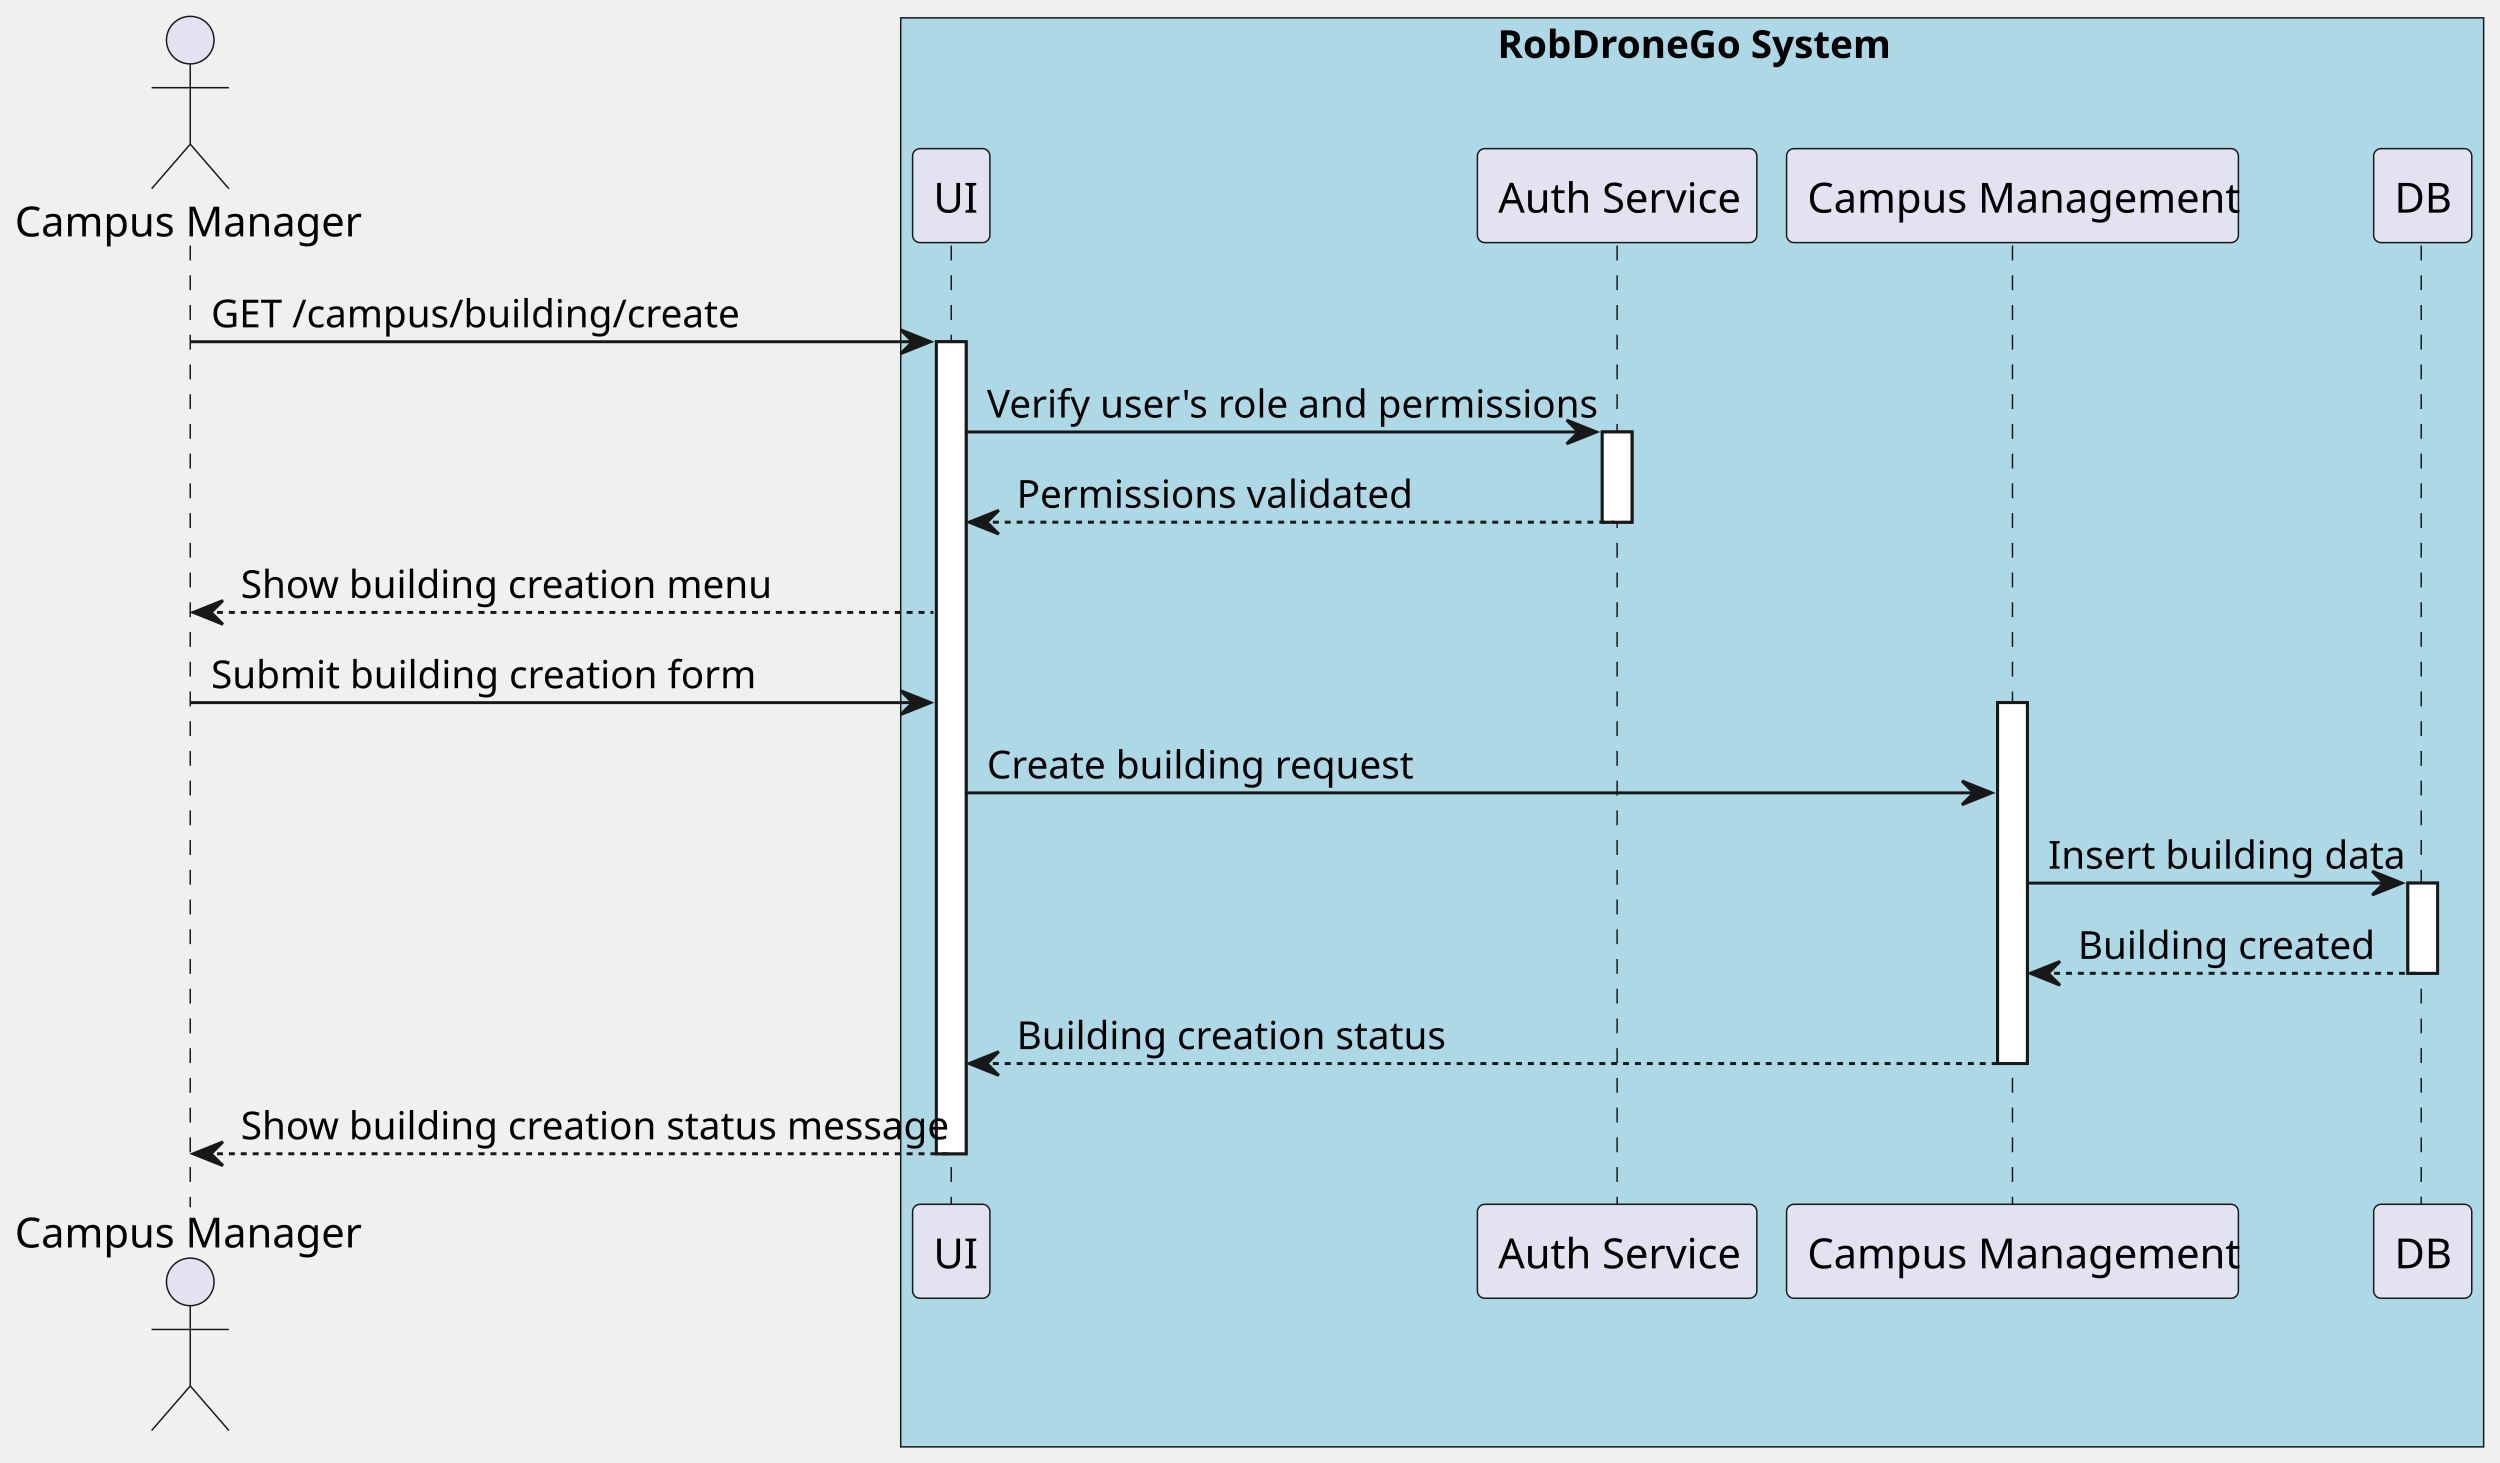
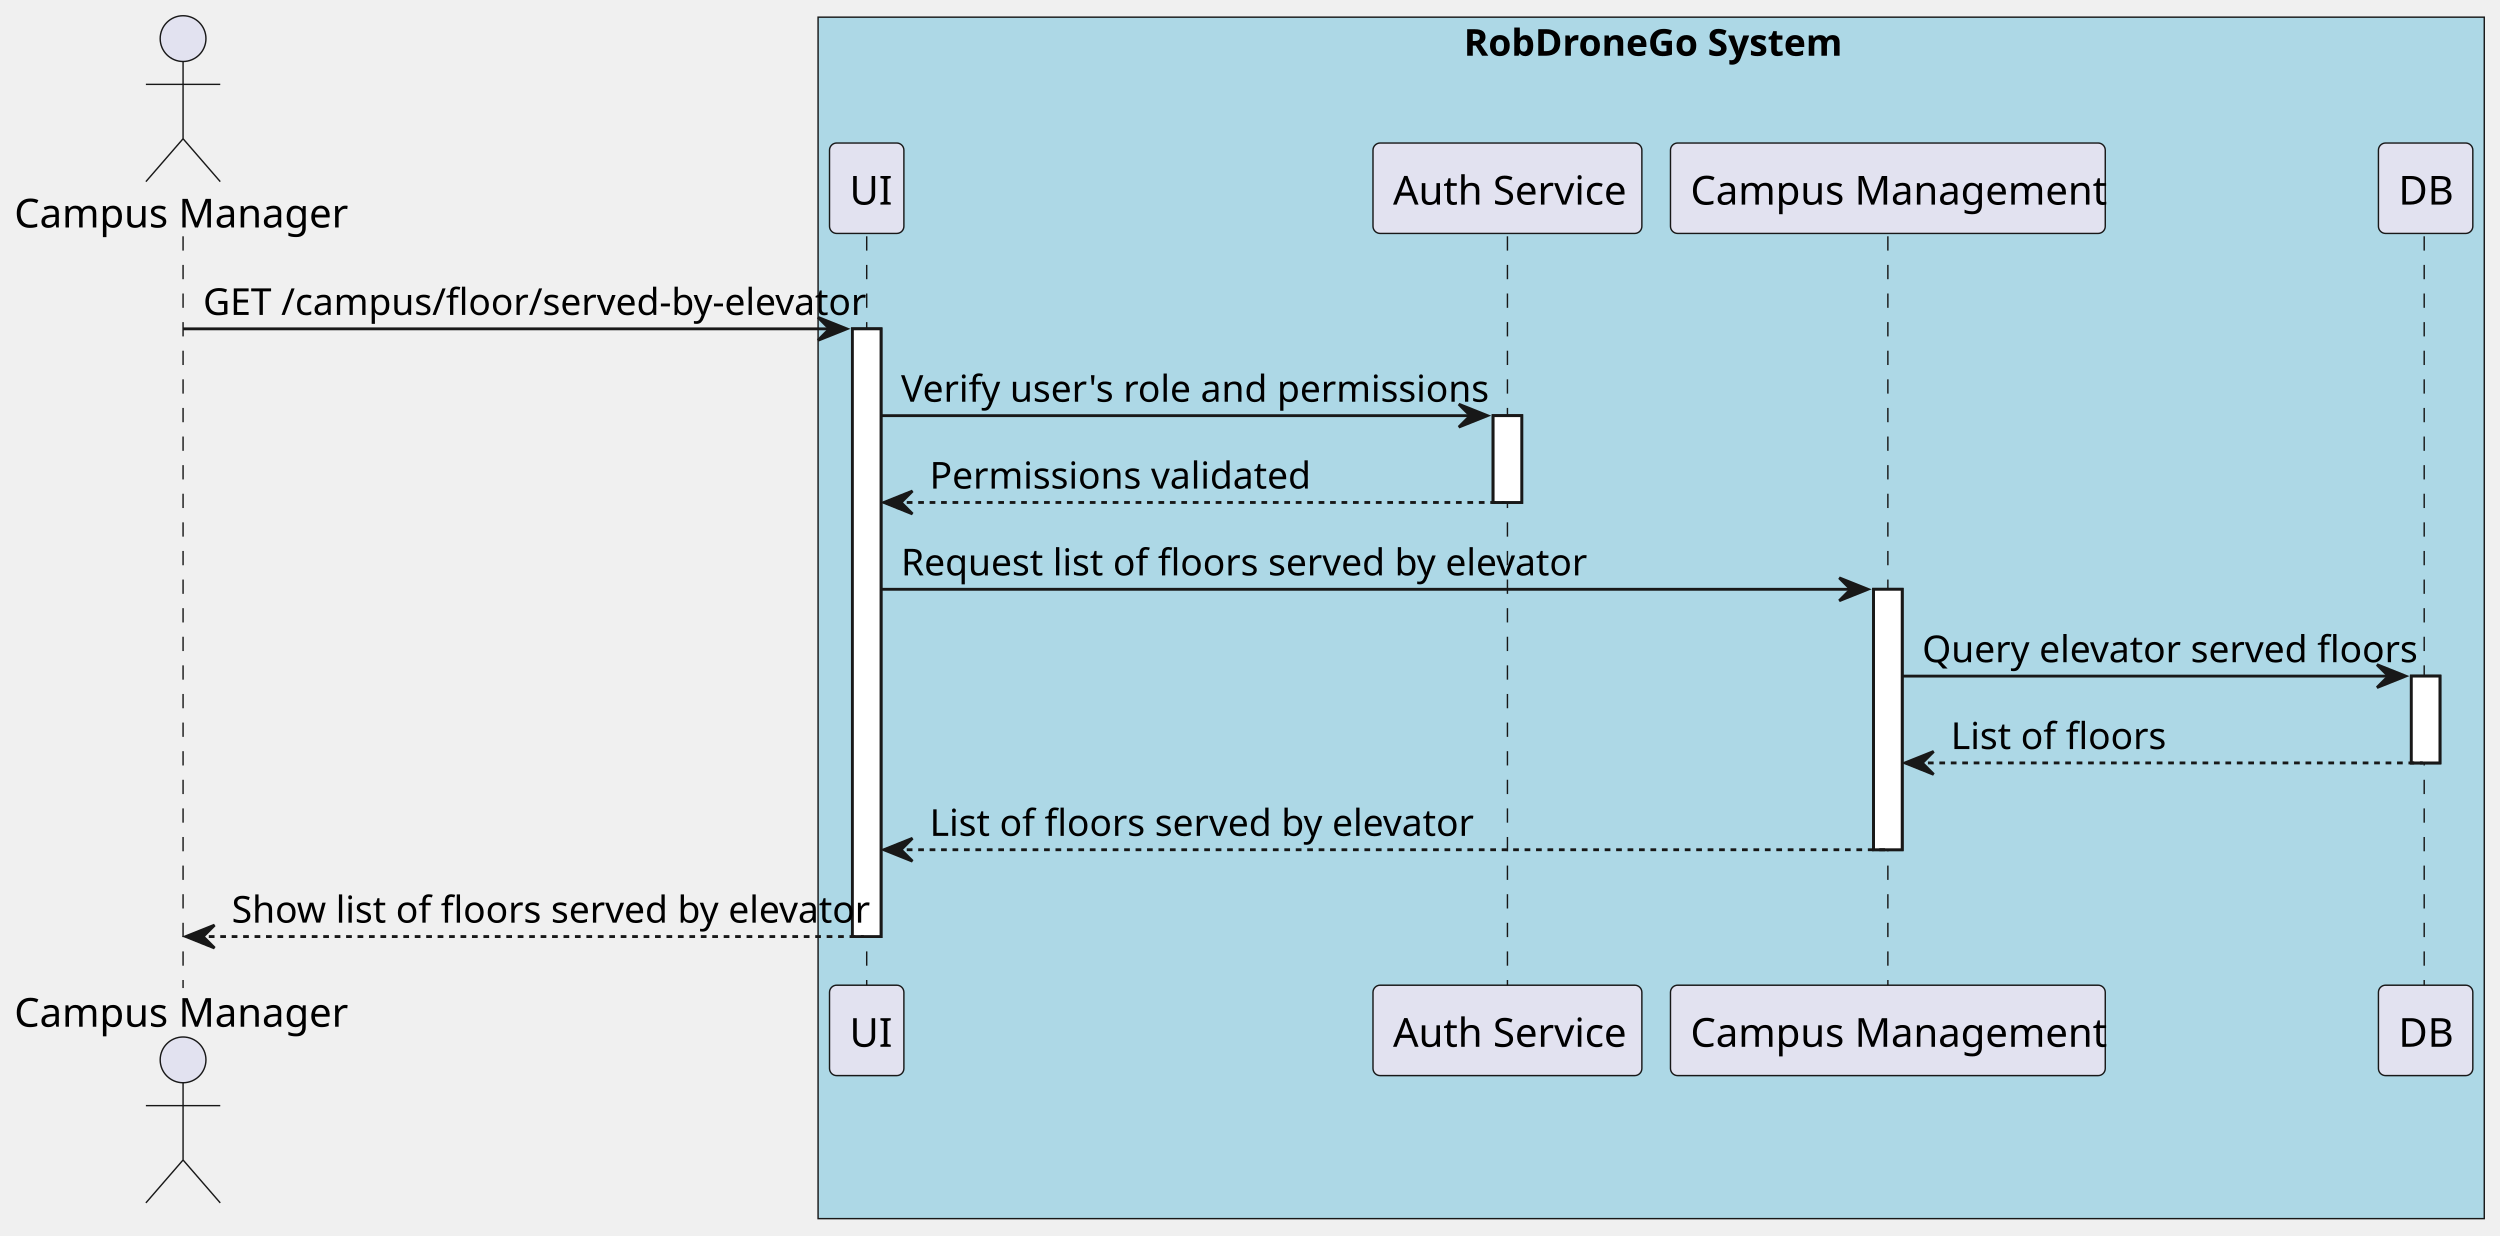
- <svg xmlns="http://www.w3.org/2000/svg" contentStyleType="text/css" height="492px" preserveAspectRatio="none" style="width:841px;height:492px;background:#FFFFFF;" version="1.1" viewBox="0 0 841 492" width="841px" zoomAndPan="magnify">
+ <svg xmlns="http://www.w3.org/2000/svg" contentStyleType="text/css" height="432px" preserveAspectRatio="none" style="width:874px;height:432px;background:#FFFFFF;" version="1.1" viewBox="0 0 874 432" width="874px" zoomAndPan="magnify">
  <defs />
  <g>
-     <rect fill="#ADD8E6" height="480.734" style="stroke:#181818;stroke-width:0.5;" width="532.5" x="303" y="6" />
-     <text fill="#000000" font-family="sans-serif" font-size="13" font-weight="bold" lengthAdjust="spacing" textLength="131" x="503.75" y="19.495">RobDroneGo System</text>
-     <rect fill="#FFFFFF" height="273.164" style="stroke:#181818;stroke-width:1.0;" width="10" x="315" y="114.961" />
-     <rect fill="#FFFFFF" height="30.352" style="stroke:#181818;stroke-width:1.0;" width="10" x="539" y="145.312" />
-     <rect fill="#FFFFFF" height="121.406" style="stroke:#181818;stroke-width:1.0;" width="10" x="672" y="236.367" />
-     <rect fill="#FFFFFF" height="30.352" style="stroke:#181818;stroke-width:1.0;" width="10" x="810" y="297.07" />
-     <line style="stroke:#181818;stroke-width:0.5;stroke-dasharray:5.0,5.0;" x1="64" x2="64" y1="82.609" y2="406.125" />
-     <line style="stroke:#181818;stroke-width:0.5;stroke-dasharray:5.0,5.0;" x1="320" x2="320" y1="82.609" y2="406.125" />
-     <line style="stroke:#181818;stroke-width:0.5;stroke-dasharray:5.0,5.0;" x1="544" x2="544" y1="82.609" y2="406.125" />
-     <line style="stroke:#181818;stroke-width:0.5;stroke-dasharray:5.0,5.0;" x1="677" x2="677" y1="82.609" y2="406.125" />
-     <line style="stroke:#181818;stroke-width:0.5;stroke-dasharray:5.0,5.0;" x1="814.5" x2="814.5" y1="82.609" y2="406.125" />
+     <rect fill="#ADD8E6" height="420.031" style="stroke:#181818;stroke-width:0.5;" width="582.5" x="286" y="6" />
+     <text fill="#000000" font-family="sans-serif" font-size="13" font-weight="bold" lengthAdjust="spacing" textLength="131" x="511.75" y="19.495">RobDroneGo System</text>
+     <rect fill="#FFFFFF" height="212.461" style="stroke:#181818;stroke-width:1.0;" width="10" x="298" y="114.961" />
+     <rect fill="#FFFFFF" height="30.352" style="stroke:#181818;stroke-width:1.0;" width="10" x="522" y="145.312" />
+     <rect fill="#FFFFFF" height="91.055" style="stroke:#181818;stroke-width:1.0;" width="10" x="655" y="206.016" />
+     <rect fill="#FFFFFF" height="30.352" style="stroke:#181818;stroke-width:1.0;" width="10" x="843" y="236.367" />
+     <line style="stroke:#181818;stroke-width:0.5;stroke-dasharray:5.0,5.0;" x1="64" x2="64" y1="82.609" y2="345.422" />
+     <line style="stroke:#181818;stroke-width:0.5;stroke-dasharray:5.0,5.0;" x1="303" x2="303" y1="82.609" y2="345.422" />
+     <line style="stroke:#181818;stroke-width:0.5;stroke-dasharray:5.0,5.0;" x1="527" x2="527" y1="82.609" y2="345.422" />
+     <line style="stroke:#181818;stroke-width:0.5;stroke-dasharray:5.0,5.0;" x1="660" x2="660" y1="82.609" y2="345.422" />
+     <line style="stroke:#181818;stroke-width:0.5;stroke-dasharray:5.0,5.0;" x1="847.5" x2="847.5" y1="82.609" y2="345.422" />
    <text fill="#000000" font-family="sans-serif" font-size="14" lengthAdjust="spacing" textLength="112" x="5" y="79.533">Campus Manager</text>
    <ellipse cx="64" cy="13.5" fill="#E2E2F0" rx="8" ry="8" style="stroke:#181818;stroke-width:0.5;" />
    <path d="M64,21.5 L64,48.5 M51,29.5 L77,29.5 M64,48.5 L51,63.5 M64,48.5 L77,63.5 " fill="none" style="stroke:#181818;stroke-width:0.5;" />
-     <text fill="#000000" font-family="sans-serif" font-size="14" lengthAdjust="spacing" textLength="112" x="5" y="419.658">Campus Manager</text>
-     <ellipse cx="64" cy="431.234" fill="#E2E2F0" rx="8" ry="8" style="stroke:#181818;stroke-width:0.5;" />
-     <path d="M64,439.234 L64,466.234 M51,447.234 L77,447.234 M64,466.234 L51,481.234 M64,466.234 L77,481.234 " fill="none" style="stroke:#181818;stroke-width:0.5;" />
-     <rect fill="#E2E2F0" height="31.609" rx="2.5" ry="2.5" style="stroke:#181818;stroke-width:0.5;" width="26" x="307" y="50" />
-     <text fill="#000000" font-family="sans-serif" font-size="14" lengthAdjust="spacing" textLength="12" x="314" y="71.533">UI</text>
-     <rect fill="#E2E2F0" height="31.609" rx="2.5" ry="2.5" style="stroke:#181818;stroke-width:0.5;" width="26" x="307" y="405.125" />
-     <text fill="#000000" font-family="sans-serif" font-size="14" lengthAdjust="spacing" textLength="12" x="314" y="426.658">UI</text>
-     <rect fill="#E2E2F0" height="31.609" rx="2.5" ry="2.5" style="stroke:#181818;stroke-width:0.5;" width="94" x="497" y="50" />
-     <text fill="#000000" font-family="sans-serif" font-size="14" lengthAdjust="spacing" textLength="80" x="504" y="71.533">Auth Service</text>
-     <rect fill="#E2E2F0" height="31.609" rx="2.5" ry="2.5" style="stroke:#181818;stroke-width:0.5;" width="94" x="497" y="405.125" />
-     <text fill="#000000" font-family="sans-serif" font-size="14" lengthAdjust="spacing" textLength="80" x="504" y="426.658">Auth Service</text>
-     <rect fill="#E2E2F0" height="31.609" rx="2.5" ry="2.5" style="stroke:#181818;stroke-width:0.5;" width="152" x="601" y="50" />
-     <text fill="#000000" font-family="sans-serif" font-size="14" lengthAdjust="spacing" textLength="138" x="608" y="71.533">Campus Management</text>
-     <rect fill="#E2E2F0" height="31.609" rx="2.5" ry="2.5" style="stroke:#181818;stroke-width:0.5;" width="152" x="601" y="405.125" />
-     <text fill="#000000" font-family="sans-serif" font-size="14" lengthAdjust="spacing" textLength="138" x="608" y="426.658">Campus Management</text>
-     <rect fill="#E2E2F0" height="31.609" rx="2.5" ry="2.5" style="stroke:#181818;stroke-width:0.5;" width="33" x="798.5" y="50" />
-     <text fill="#000000" font-family="sans-serif" font-size="14" lengthAdjust="spacing" textLength="19" x="805.5" y="71.533">DB</text>
-     <rect fill="#E2E2F0" height="31.609" rx="2.5" ry="2.5" style="stroke:#181818;stroke-width:0.5;" width="33" x="798.5" y="405.125" />
-     <text fill="#000000" font-family="sans-serif" font-size="14" lengthAdjust="spacing" textLength="19" x="805.5" y="426.658">DB</text>
-     <rect fill="#FFFFFF" height="273.164" style="stroke:#181818;stroke-width:1.0;" width="10" x="315" y="114.961" />
-     <rect fill="#FFFFFF" height="30.352" style="stroke:#181818;stroke-width:1.0;" width="10" x="539" y="145.312" />
-     <rect fill="#FFFFFF" height="121.406" style="stroke:#181818;stroke-width:1.0;" width="10" x="672" y="236.367" />
-     <rect fill="#FFFFFF" height="30.352" style="stroke:#181818;stroke-width:1.0;" width="10" x="810" y="297.07" />
-     <polygon fill="#181818" points="303,110.961,313,114.961,303,118.961,307,114.961" style="stroke:#181818;stroke-width:1.0;" />
-     <line style="stroke:#181818;stroke-width:1.0;" x1="64" x2="309" y1="114.961" y2="114.961" />
-     <text fill="#000000" font-family="sans-serif" font-size="13" lengthAdjust="spacing" textLength="168" x="71" y="110.105">GET /campus/building/create</text>
-     <polygon fill="#181818" points="527,141.312,537,145.312,527,149.312,531,145.312" style="stroke:#181818;stroke-width:1.0;" />
-     <line style="stroke:#181818;stroke-width:1.0;" x1="325" x2="533" y1="145.312" y2="145.312" />
-     <text fill="#000000" font-family="sans-serif" font-size="13" lengthAdjust="spacing" textLength="195" x="332" y="140.456">Verify user's role and permissions</text>
-     <polygon fill="#181818" points="336,171.664,326,175.664,336,179.664,332,175.664" style="stroke:#181818;stroke-width:1.0;" />
-     <line style="stroke:#181818;stroke-width:1.0;stroke-dasharray:2.0,2.0;" x1="330" x2="543" y1="175.664" y2="175.664" />
-     <text fill="#000000" font-family="sans-serif" font-size="13" lengthAdjust="spacing" textLength="126" x="342" y="170.808">Permissions validated</text>
-     <polygon fill="#181818" points="75,202.016,65,206.016,75,210.016,71,206.016" style="stroke:#181818;stroke-width:1.0;" />
-     <line style="stroke:#181818;stroke-width:1.0;stroke-dasharray:2.0,2.0;" x1="69" x2="314" y1="206.016" y2="206.016" />
-     <text fill="#000000" font-family="sans-serif" font-size="13" lengthAdjust="spacing" textLength="166" x="81" y="201.159">Show building creation menu</text>
-     <polygon fill="#181818" points="303,232.367,313,236.367,303,240.367,307,236.367" style="stroke:#181818;stroke-width:1.0;" />
-     <line style="stroke:#181818;stroke-width:1.0;" x1="64" x2="309" y1="236.367" y2="236.367" />
-     <text fill="#000000" font-family="sans-serif" font-size="13" lengthAdjust="spacing" textLength="168" x="71" y="231.511">Submit building creation form</text>
-     <polygon fill="#181818" points="660,262.719,670,266.719,660,270.719,664,266.719" style="stroke:#181818;stroke-width:1.0;" />
-     <line style="stroke:#181818;stroke-width:1.0;" x1="325" x2="666" y1="266.719" y2="266.719" />
-     <text fill="#000000" font-family="sans-serif" font-size="13" lengthAdjust="spacing" textLength="133" x="332" y="261.862">Create building request</text>
-     <polygon fill="#181818" points="798,293.07,808,297.07,798,301.07,802,297.07" style="stroke:#181818;stroke-width:1.0;" />
-     <line style="stroke:#181818;stroke-width:1.0;" x1="682" x2="804" y1="297.07" y2="297.07" />
-     <text fill="#000000" font-family="sans-serif" font-size="13" lengthAdjust="spacing" textLength="109" x="689" y="292.214">Insert building data</text>
-     <polygon fill="#181818" points="693,323.422,683,327.422,693,331.422,689,327.422" style="stroke:#181818;stroke-width:1.0;" />
-     <line style="stroke:#181818;stroke-width:1.0;stroke-dasharray:2.0,2.0;" x1="687" x2="814" y1="327.422" y2="327.422" />
-     <text fill="#000000" font-family="sans-serif" font-size="13" lengthAdjust="spacing" textLength="93" x="699" y="322.565">Building created</text>
-     <polygon fill="#181818" points="336,353.773,326,357.773,336,361.773,332,357.773" style="stroke:#181818;stroke-width:1.0;" />
-     <line style="stroke:#181818;stroke-width:1.0;stroke-dasharray:2.0,2.0;" x1="330" x2="676" y1="357.773" y2="357.773" />
-     <text fill="#000000" font-family="sans-serif" font-size="13" lengthAdjust="spacing" textLength="136" x="342" y="352.917">Building creation status</text>
-     <polygon fill="#181818" points="75,384.125,65,388.125,75,392.125,71,388.125" style="stroke:#181818;stroke-width:1.0;" />
-     <line style="stroke:#181818;stroke-width:1.0;stroke-dasharray:2.0,2.0;" x1="69" x2="319" y1="388.125" y2="388.125" />
-     <text fill="#000000" font-family="sans-serif" font-size="13" lengthAdjust="spacing" textLength="227" x="81" y="383.269">Show building creation status message</text>
+     <text fill="#000000" font-family="sans-serif" font-size="14" lengthAdjust="spacing" textLength="112" x="5" y="358.955">Campus Manager</text>
+     <ellipse cx="64" cy="370.531" fill="#E2E2F0" rx="8" ry="8" style="stroke:#181818;stroke-width:0.5;" />
+     <path d="M64,378.531 L64,405.531 M51,386.531 L77,386.531 M64,405.531 L51,420.531 M64,405.531 L77,420.531 " fill="none" style="stroke:#181818;stroke-width:0.5;" />
+     <rect fill="#E2E2F0" height="31.609" rx="2.5" ry="2.5" style="stroke:#181818;stroke-width:0.5;" width="26" x="290" y="50" />
+     <text fill="#000000" font-family="sans-serif" font-size="14" lengthAdjust="spacing" textLength="12" x="297" y="71.533">UI</text>
+     <rect fill="#E2E2F0" height="31.609" rx="2.5" ry="2.5" style="stroke:#181818;stroke-width:0.5;" width="26" x="290" y="344.422" />
+     <text fill="#000000" font-family="sans-serif" font-size="14" lengthAdjust="spacing" textLength="12" x="297" y="365.955">UI</text>
+     <rect fill="#E2E2F0" height="31.609" rx="2.5" ry="2.5" style="stroke:#181818;stroke-width:0.5;" width="94" x="480" y="50" />
+     <text fill="#000000" font-family="sans-serif" font-size="14" lengthAdjust="spacing" textLength="80" x="487" y="71.533">Auth Service</text>
+     <rect fill="#E2E2F0" height="31.609" rx="2.5" ry="2.5" style="stroke:#181818;stroke-width:0.5;" width="94" x="480" y="344.422" />
+     <text fill="#000000" font-family="sans-serif" font-size="14" lengthAdjust="spacing" textLength="80" x="487" y="365.955">Auth Service</text>
+     <rect fill="#E2E2F0" height="31.609" rx="2.5" ry="2.5" style="stroke:#181818;stroke-width:0.5;" width="152" x="584" y="50" />
+     <text fill="#000000" font-family="sans-serif" font-size="14" lengthAdjust="spacing" textLength="138" x="591" y="71.533">Campus Management</text>
+     <rect fill="#E2E2F0" height="31.609" rx="2.5" ry="2.5" style="stroke:#181818;stroke-width:0.5;" width="152" x="584" y="344.422" />
+     <text fill="#000000" font-family="sans-serif" font-size="14" lengthAdjust="spacing" textLength="138" x="591" y="365.955">Campus Management</text>
+     <rect fill="#E2E2F0" height="31.609" rx="2.5" ry="2.5" style="stroke:#181818;stroke-width:0.5;" width="33" x="831.5" y="50" />
+     <text fill="#000000" font-family="sans-serif" font-size="14" lengthAdjust="spacing" textLength="19" x="838.5" y="71.533">DB</text>
+     <rect fill="#E2E2F0" height="31.609" rx="2.5" ry="2.5" style="stroke:#181818;stroke-width:0.5;" width="33" x="831.5" y="344.422" />
+     <text fill="#000000" font-family="sans-serif" font-size="14" lengthAdjust="spacing" textLength="19" x="838.5" y="365.955">DB</text>
+     <rect fill="#FFFFFF" height="212.461" style="stroke:#181818;stroke-width:1.0;" width="10" x="298" y="114.961" />
+     <rect fill="#FFFFFF" height="30.352" style="stroke:#181818;stroke-width:1.0;" width="10" x="522" y="145.312" />
+     <rect fill="#FFFFFF" height="91.055" style="stroke:#181818;stroke-width:1.0;" width="10" x="655" y="206.016" />
+     <rect fill="#FFFFFF" height="30.352" style="stroke:#181818;stroke-width:1.0;" width="10" x="843" y="236.367" />
+     <polygon fill="#181818" points="286,110.961,296,114.961,286,118.961,290,114.961" style="stroke:#181818;stroke-width:1.0;" />
+     <line style="stroke:#181818;stroke-width:1.0;" x1="64" x2="292" y1="114.961" y2="114.961" />
+     <text fill="#000000" font-family="sans-serif" font-size="13" lengthAdjust="spacing" textLength="215" x="71" y="110.105">GET /campus/floor/served-by-elevator</text>
+     <polygon fill="#181818" points="510,141.312,520,145.312,510,149.312,514,145.312" style="stroke:#181818;stroke-width:1.0;" />
+     <line style="stroke:#181818;stroke-width:1.0;" x1="308" x2="516" y1="145.312" y2="145.312" />
+     <text fill="#000000" font-family="sans-serif" font-size="13" lengthAdjust="spacing" textLength="195" x="315" y="140.456">Verify user's role and permissions</text>
+     <polygon fill="#181818" points="319,171.664,309,175.664,319,179.664,315,175.664" style="stroke:#181818;stroke-width:1.0;" />
+     <line style="stroke:#181818;stroke-width:1.0;stroke-dasharray:2.0,2.0;" x1="313" x2="526" y1="175.664" y2="175.664" />
+     <text fill="#000000" font-family="sans-serif" font-size="13" lengthAdjust="spacing" textLength="126" x="325" y="170.808">Permissions validated</text>
+     <polygon fill="#181818" points="643,202.016,653,206.016,643,210.016,647,206.016" style="stroke:#181818;stroke-width:1.0;" />
+     <line style="stroke:#181818;stroke-width:1.0;" x1="308" x2="649" y1="206.016" y2="206.016" />
+     <text fill="#000000" font-family="sans-serif" font-size="13" lengthAdjust="spacing" textLength="225" x="315" y="201.159">Request list of floors served by elevator</text>
+     <polygon fill="#181818" points="831,232.367,841,236.367,831,240.367,835,236.367" style="stroke:#181818;stroke-width:1.0;" />
+     <line style="stroke:#181818;stroke-width:1.0;" x1="665" x2="837" y1="236.367" y2="236.367" />
+     <text fill="#000000" font-family="sans-serif" font-size="13" lengthAdjust="spacing" textLength="159" x="672" y="231.511">Query elevator served floors</text>
+     <polygon fill="#181818" points="676,262.719,666,266.719,676,270.719,672,266.719" style="stroke:#181818;stroke-width:1.0;" />
+     <line style="stroke:#181818;stroke-width:1.0;stroke-dasharray:2.0,2.0;" x1="670" x2="847" y1="266.719" y2="266.719" />
+     <text fill="#000000" font-family="sans-serif" font-size="13" lengthAdjust="spacing" textLength="70" x="682" y="261.862">List of floors</text>
+     <polygon fill="#181818" points="319,293.07,309,297.07,319,301.07,315,297.07" style="stroke:#181818;stroke-width:1.0;" />
+     <line style="stroke:#181818;stroke-width:1.0;stroke-dasharray:2.0,2.0;" x1="313" x2="659" y1="297.07" y2="297.07" />
+     <text fill="#000000" font-family="sans-serif" font-size="13" lengthAdjust="spacing" textLength="177" x="325" y="292.214">List of floors served by elevator</text>
+     <polygon fill="#181818" points="75,323.422,65,327.422,75,331.422,71,327.422" style="stroke:#181818;stroke-width:1.0;" />
+     <line style="stroke:#181818;stroke-width:1.0;stroke-dasharray:2.0,2.0;" x1="69" x2="302" y1="327.422" y2="327.422" />
+     <text fill="#000000" font-family="sans-serif" font-size="13" lengthAdjust="spacing" textLength="209" x="81" y="322.565">Show list of floors served by elevator</text>
  </g>
</svg>
